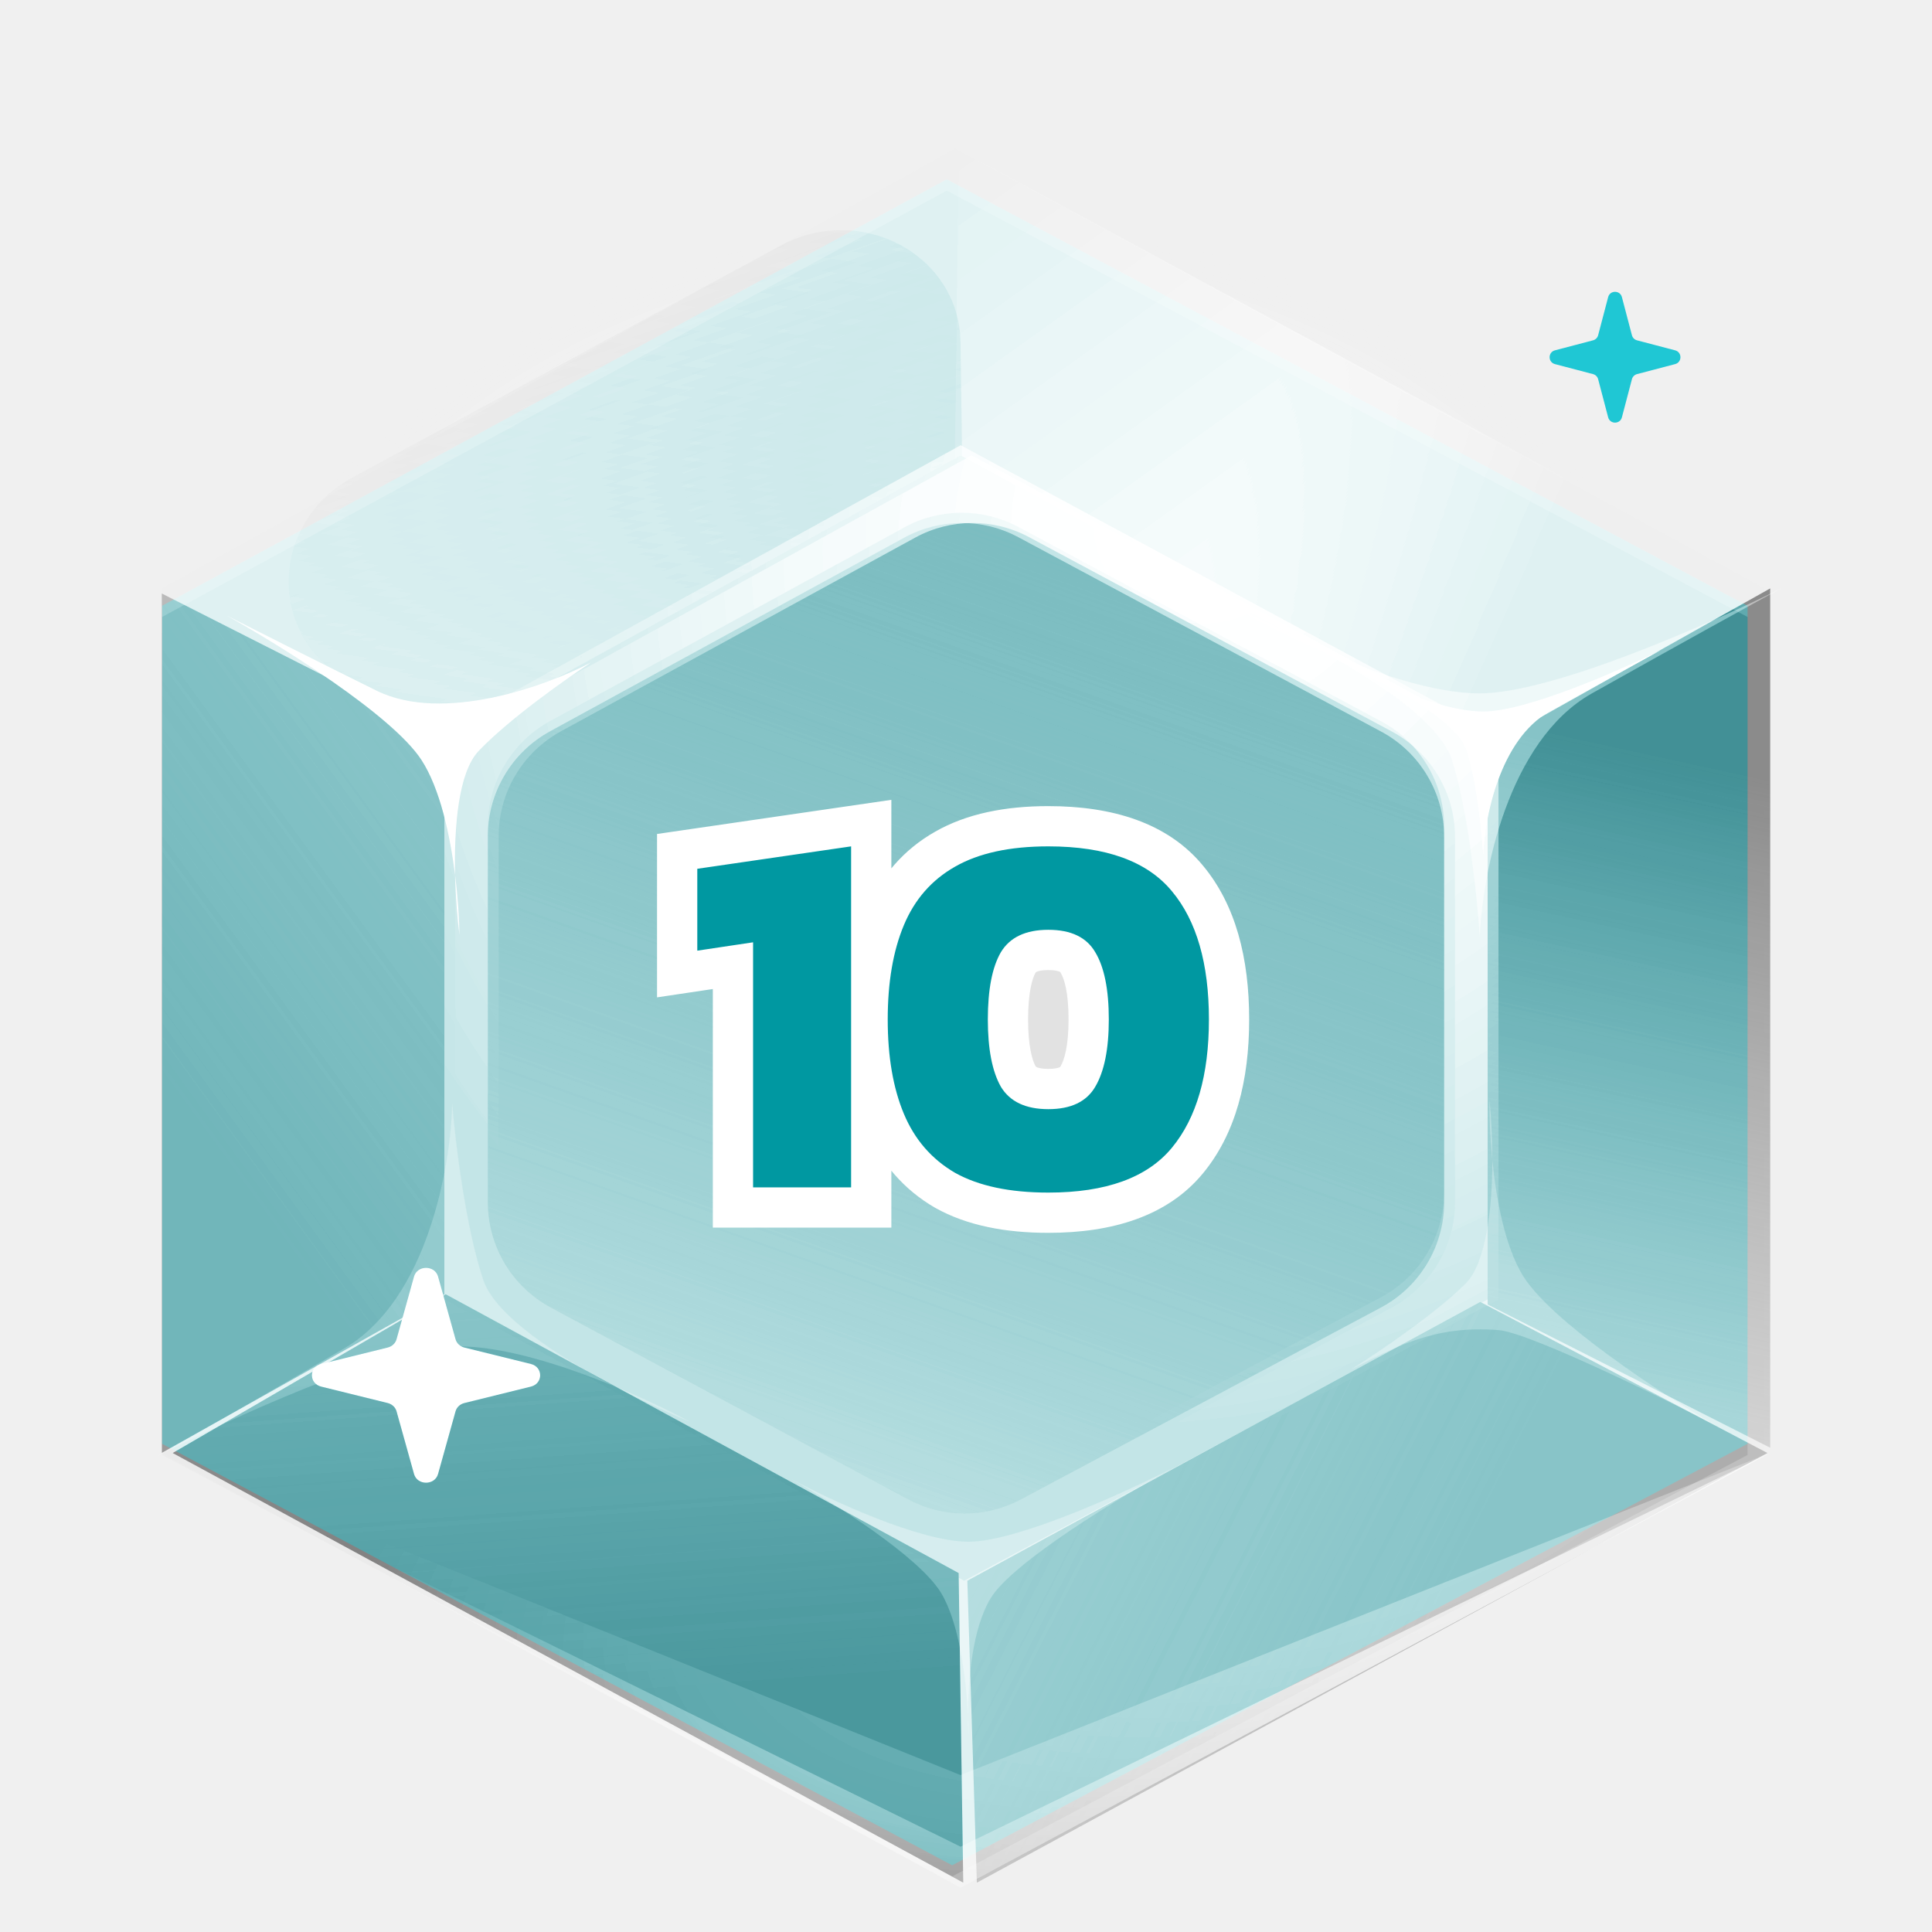
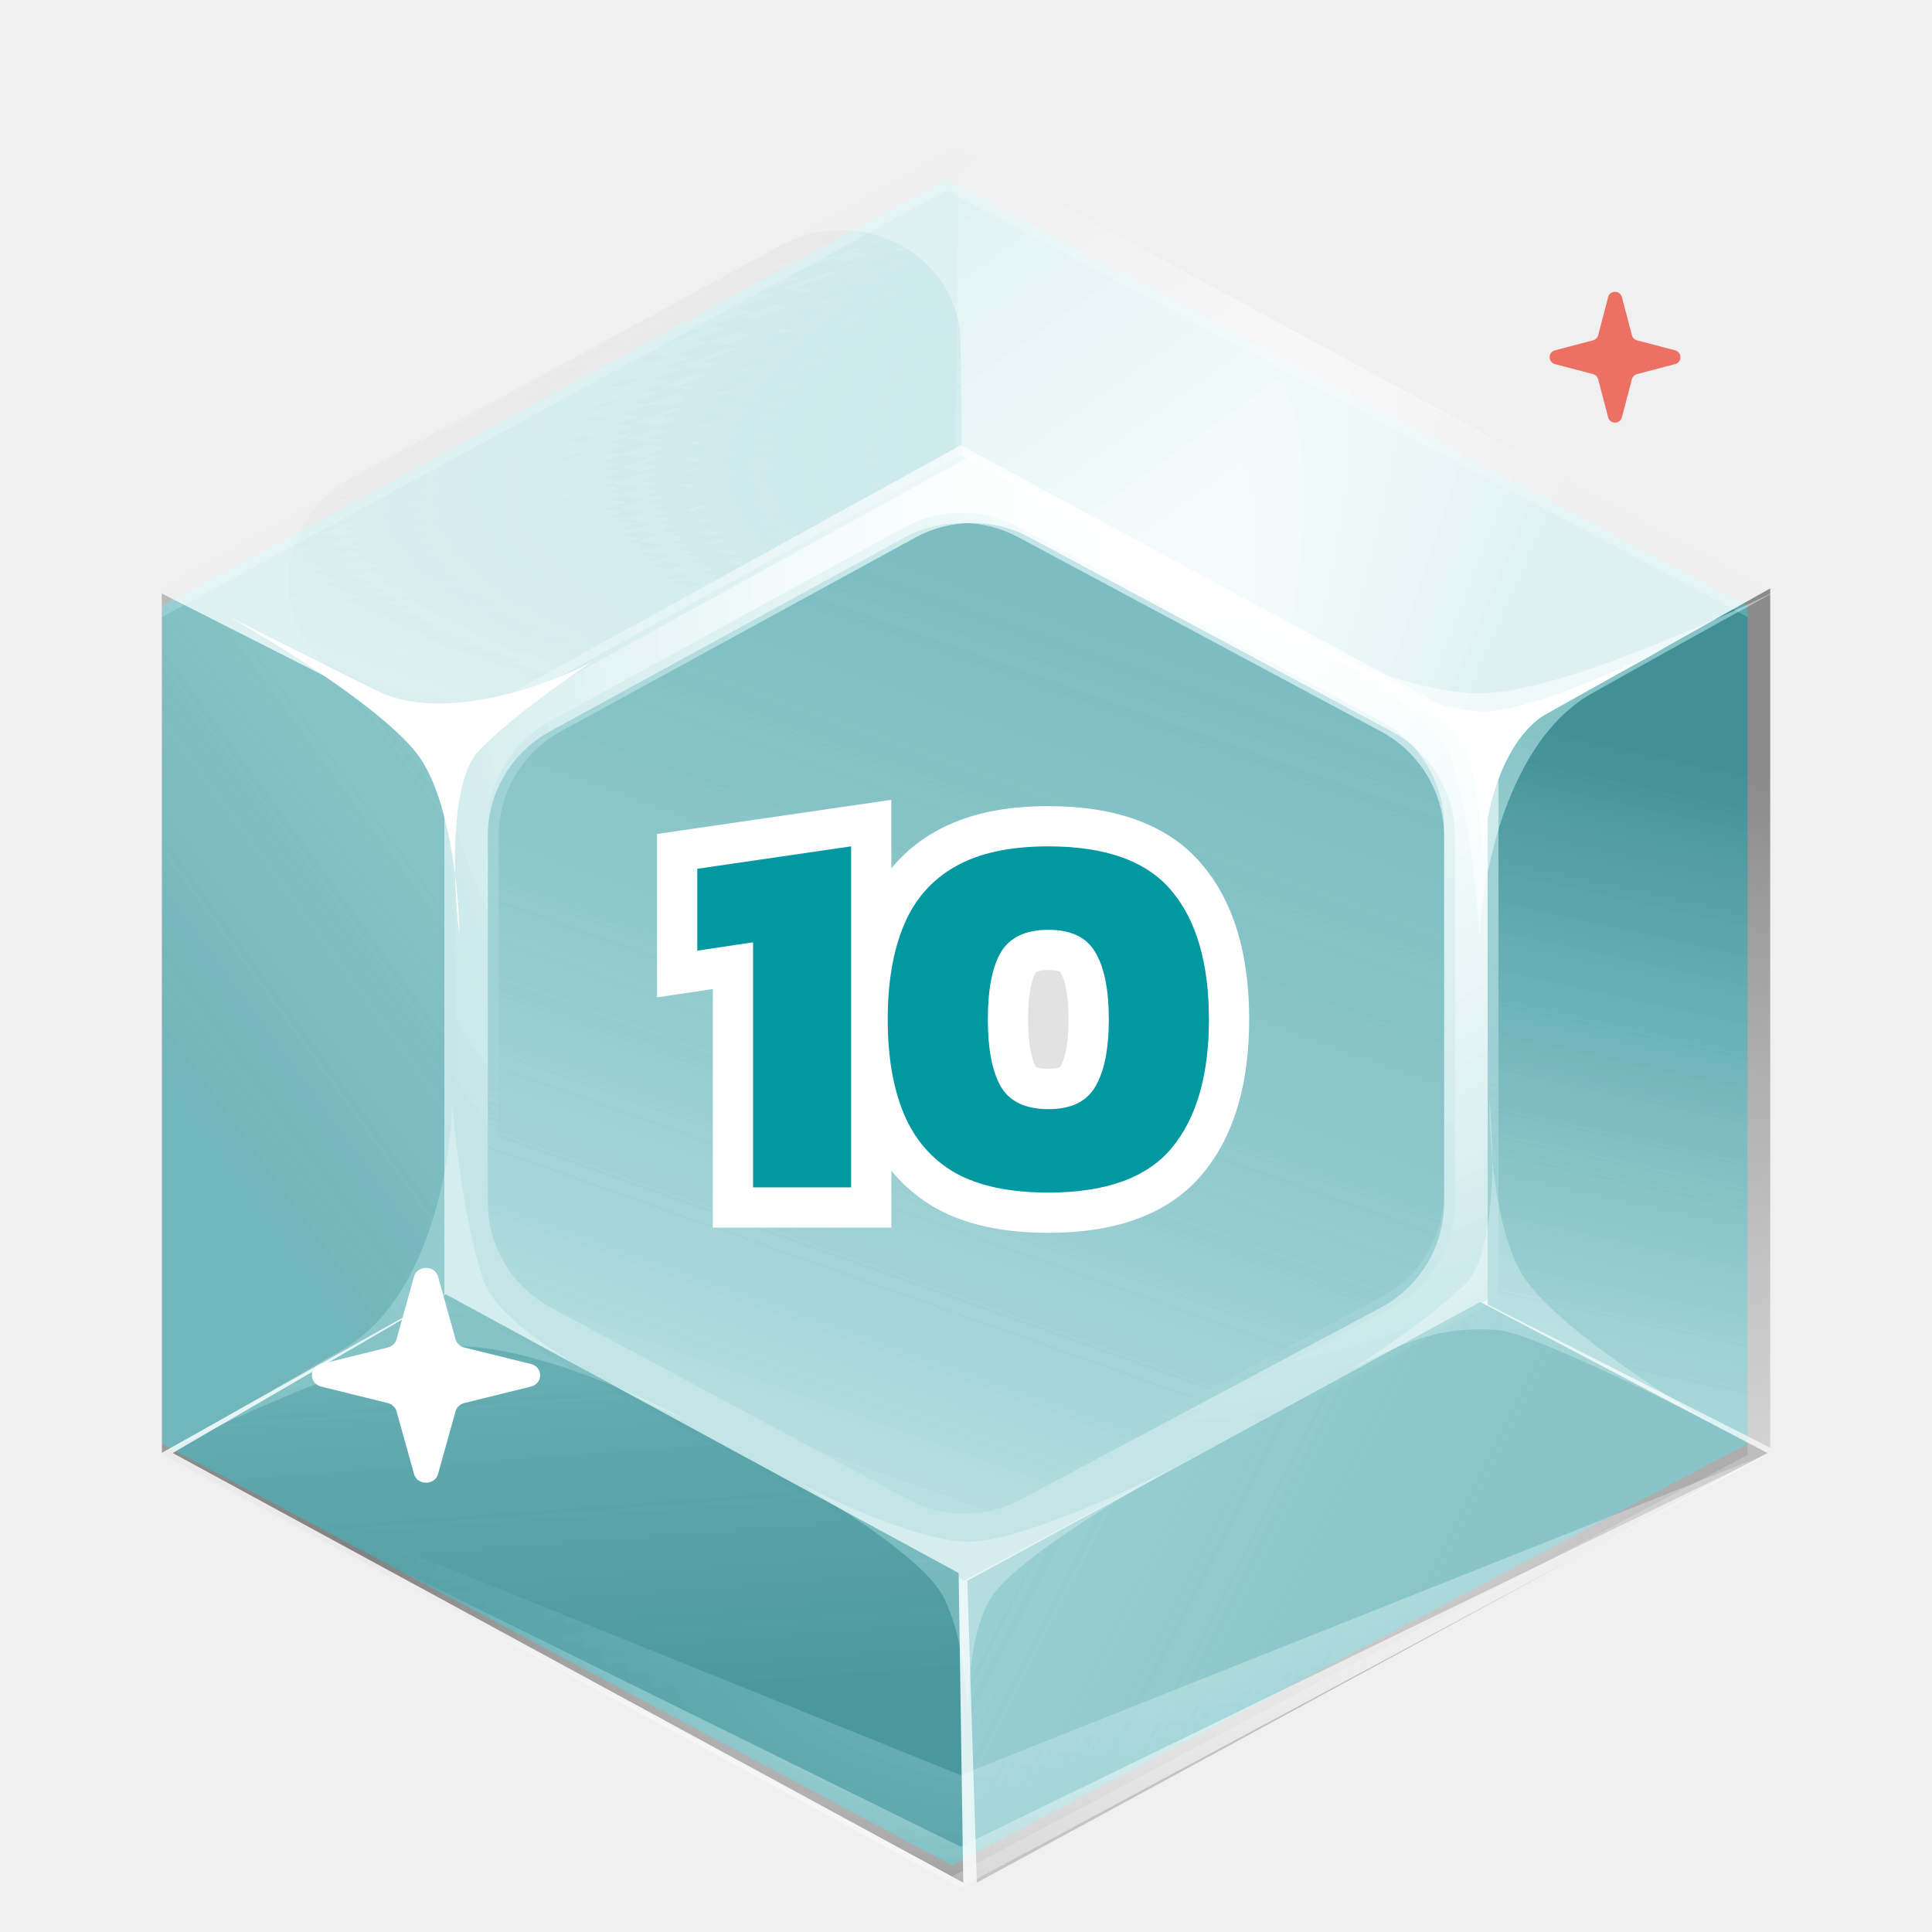
<svg xmlns="http://www.w3.org/2000/svg" width="192" height="192" fill="none" viewBox="0 0 192 192">
  <g clip-path="url(#clip0_2320_340810)">
    <mask id="mask0_2320_340810" width="165" height="107" x="11" y="-14" maskUnits="userSpaceOnUse" style="mask-type:alpha">
      <path fill="#636363" d="M175.993 69.471C176.711 74.068 118.241 91.118 97.324 92.981C89.149 93.69 14.496 73.845 11.652 69.471C8.807 65.097 11.652 -10.276 97.324 -14C175.993 -5.622 175.229 64.814 175.993 69.471Z" />
    </mask>
    <g mask="url(#mask0_2320_340810)">
      <ellipse cx="95.5" cy="82" fill="url(#paint0_radial_2320_340810)" opacity=".5" rx="76.5" ry="61" />
    </g>
    <path fill="#EFEFEF" d="M95.459 187.589L16.08 144.382V58.476L94.919 14.761L175.379 58.476V144.382L95.459 187.589Z" />
    <path fill="url(#paint1_linear_2320_340810)" d="M95.856 146.924L53.879 124.049V78.57L95.57 55.426L138.119 78.57V124.049L95.856 146.924Z" />
    <mask id="mask1_2320_340810" width="81" height="65" x="94" y="14" maskUnits="userSpaceOnUse" style="mask-type:alpha">
      <path fill="url(#paint2_linear_2320_340810)" d="M174.137 57.567L136.337 78.408L94.757 55.025L95.297 14.868L174.137 57.567Z" />
    </mask>
    <g mask="url(#mask1_2320_340810)">
      <path fill="url(#paint3_linear_2320_340810)" fill-rule="evenodd" d="M174.678 57.568L95.298 14.361L15.378 57.568V143.474L95.838 187.189L174.678 143.474V57.568ZM136.878 77.9L94.901 55.026L52.638 77.9V123.38L95.186 146.523L136.878 123.38V77.9Z" clip-rule="evenodd" />
    </g>
    <mask id="mask2_2320_340810" width="68" height="55" x="28" y="22" maskUnits="userSpaceOnUse" style="mask-type:alpha">
      <path fill="url(#paint4_linear_2320_340810)" d="M34.56 67.602L48.104 75.07C51.846 77.133 56.513 77.084 60.323 74.941L89.451 58.561C93.326 56.381 95.703 52.382 95.646 48.134L95.456 34.038C95.339 25.318 85.575 20.08 77.546 24.428L35.063 47.437C26.795 51.915 26.514 63.166 34.56 67.602Z" />
    </mask>
    <g mask="url(#mask2_2320_340810)">
      <path fill="url(#paint5_linear_2320_340810)" fill-rule="evenodd" d="M15.818 64.626C15.818 60.275 18.197 56.272 22.019 54.192L89.538 17.441C93.068 15.519 97.331 15.513 100.867 17.424L168.888 54.198C172.726 56.273 175.118 60.286 175.118 64.649V136.407C175.118 140.761 172.736 144.767 168.909 146.846L100.388 184.075C96.819 186.014 92.507 185.995 88.955 184.026L21.937 146.865C18.161 144.772 15.818 140.794 15.818 136.476V64.626ZM53.618 84.955C53.618 80.606 55.995 76.604 59.814 74.523L89.93 58.112C93.463 56.187 97.731 56.181 101.269 58.096L131.633 74.53C135.468 76.606 137.858 80.617 137.858 84.978V116.317C137.858 120.67 135.478 124.674 131.654 126.753L101.044 143.403C97.473 145.346 93.156 145.327 89.602 143.354L59.732 126.773C55.959 124.678 53.618 120.702 53.618 116.386V84.955Z" clip-rule="evenodd" />
    </g>
    <path fill="#E1E1E1" d="M95.823 157.09L44.159 129.132V73.546L95.472 45.26L147.839 73.546V129.132L95.823 157.09Z" />
    <path fill="url(#paint6_linear_2320_340810)" d="M90.24 149.002L54.743 129.951C50.887 127.882 48.48 123.86 48.48 119.484V83.102C48.48 78.759 50.851 74.762 54.662 72.678L89.876 53.427C93.395 51.503 97.648 51.485 101.184 53.379L137.25 72.699C141.111 74.767 143.52 78.791 143.52 83.171V119.461C143.52 123.849 141.101 127.88 137.228 129.944L101.446 149.018C97.943 150.885 93.739 150.879 90.24 149.002Z" />
    <path fill="url(#paint7_linear_2320_340810)" d="M16.08 144.382V58.984L44.16 73.217V128.624L16.08 144.382Z" />
    <path fill="url(#paint8_linear_2320_340810)" d="M175.921 58.476L175.921 143.874L147.841 129.641L147.841 74.234L175.921 58.476Z" />
    <path fill="url(#paint9_linear_2320_340810)" d="M175.645 144.399L97.079 187.098L96.133 157.09L147.107 129.387L175.645 144.399Z" />
    <path fill="url(#paint10_linear_2320_340810)" d="M95.727 187.098L17.161 144.399L44.295 128.624L95.269 156.327L95.727 187.098Z" />
    <path fill="#fff" d="M43.534 146.482C43.212 147.638 41.468 147.638 41.146 146.482L39.411 140.261C39.298 139.855 38.962 139.538 38.531 139.432L31.921 137.799C30.693 137.495 30.693 135.854 31.921 135.551L38.531 133.918C38.962 133.811 39.298 133.494 39.411 133.089L41.146 126.867C41.468 125.711 43.212 125.711 43.534 126.867L45.269 133.089C45.382 133.494 45.718 133.811 46.149 133.918L52.759 135.551C53.987 135.854 53.987 137.495 52.759 137.799L46.149 139.432C45.718 139.538 45.382 139.855 45.269 140.261L43.534 146.482Z" />
    <g style="mix-blend-mode:overlay">
      <path fill="url(#paint11_radial_2320_340810)" fill-rule="evenodd" d="M45.239 129.132L96.903 157.09L148.918 129.132V73.546L96.551 45.26L45.239 73.546V129.132ZM55.82 129.952L91.318 149.002C94.816 150.88 99.021 150.886 102.524 149.018L138.306 129.945C142.179 127.881 144.598 123.85 144.598 119.461V83.171C144.598 78.792 142.188 74.767 138.328 72.699L102.262 53.379C98.726 51.485 94.473 51.503 90.953 53.427L55.739 72.679C51.928 74.762 49.558 78.76 49.558 83.103V119.484C49.558 123.86 51.964 127.882 55.82 129.952Z" clip-rule="evenodd" />
    </g>
    <g style="mix-blend-mode:overlay">
      <path fill="url(#paint12_radial_2320_340810)" fill-rule="evenodd" d="M44.161 128.116L95.825 156.073L147.841 128.116V72.53L95.474 44.243L44.161 72.53V128.116ZM54.743 128.935L90.24 147.985C93.739 149.863 97.943 149.868 101.446 148.001L137.228 128.928C141.101 126.864 143.52 122.833 143.52 118.444V82.154C143.52 77.775 141.111 73.75 137.25 71.682L101.184 52.362C97.648 50.468 93.395 50.486 89.876 52.41L54.662 71.662C50.851 73.745 48.48 77.742 48.48 82.086V118.467C48.48 122.843 50.887 126.865 54.743 128.935Z" clip-rule="evenodd" />
    </g>
    <g style="mix-blend-mode:soft-light">
      <path fill="url(#paint13_radial_2320_340810)" d="M95.459 187.589L16.08 144.382L95.459 176.406L175.919 144.382L95.459 187.589Z" />
    </g>
    <g style="mix-blend-mode:overlay">
      <path fill="url(#paint14_radial_2320_340810)" d="M95.459 187.589L16.08 144.382L95.459 183.522L175.919 144.382L95.459 187.589Z" />
    </g>
    <g style="mix-blend-mode:soft-light">
      <path fill="#fff" d="M158.199 68.911C149.844 73.607 147.291 86.955 147.058 93.042C146.826 89.346 145.944 80.65 144.273 75.433C143.139 71.893 137.027 67.753 131.329 64.641C128.38 63.363 125.791 62.047 124.08 61.085C126.02 61.924 128.628 63.167 131.329 64.641C136.379 66.831 142.486 68.911 147.058 68.911C154.3 68.911 170.037 61.954 177 58.476C174.215 59.998 166.555 64.215 158.199 68.911Z" />
    </g>
    <g style="mix-blend-mode:soft-light" opacity=".5">
      <path fill="#fff" d="M34.236 133.984C42.505 129.155 44.816 115.768 44.937 109.678C45.236 113.369 46.276 122.05 48.042 127.239C49.24 130.761 55.427 134.802 61.181 137.821C64.152 139.052 66.764 140.326 68.493 141.26C66.537 140.453 63.908 139.252 61.181 137.821C56.092 135.713 49.947 133.732 45.376 133.805C38.135 133.922 22.527 141.131 15.628 144.721C18.385 143.154 25.967 138.814 34.236 133.984Z" />
    </g>
    <g style="mix-blend-mode:overlay">
      <path fill="#fff" d="M37.408 68.633C44.048 71.918 54.4 68.132 58.745 65.828C56.257 67.457 50.537 71.499 47.564 74.632C45.547 76.757 45.112 82.205 45.229 86.983C45.522 89.323 45.643 91.454 45.659 92.9C45.465 91.362 45.285 89.248 45.229 86.983C44.729 82.977 43.726 78.36 41.888 75.53C38.976 71.047 27.79 64.102 22.56 61.19C24.743 62.303 30.769 65.348 37.408 68.633Z" />
    </g>
    <g style="mix-blend-mode:soft-light" opacity=".6">
      <path fill="#fff" d="M148.921 132.182C142.441 131.674 138.652 133.896 134.248 136.1C136.778 134.528 142.6 130.617 145.653 127.554C147.724 125.475 148.298 120.038 148.304 115.259C148.071 112.913 148.005 110.78 148.026 109.334C148.181 110.876 148.306 112.994 148.304 115.259C148.701 119.276 149.585 123.914 151.35 126.785C154.145 131.333 165.15 138.53 170.304 141.56C168.15 140.399 152.292 132.447 148.921 132.182Z" />
    </g>
    <g style="mix-blend-mode:overlay">
      <path fill="#fff" d="M153.993 70.714C149.048 73.476 147.537 81.328 147.399 84.908C147.262 82.734 146.74 77.619 145.751 74.55C145.08 72.468 141.462 70.032 138.09 68.202C136.344 67.45 134.813 66.676 133.8 66.11C134.948 66.604 136.491 67.335 138.09 68.202C141.079 69.49 144.693 70.714 147.399 70.714C151.685 70.714 160.999 66.622 165.12 64.576C163.471 65.471 158.938 67.952 153.993 70.714Z" />
    </g>
    <g style="mix-blend-mode:soft-light" opacity=".6">
      <path fill="#fff" d="M78.719 147.032C82.554 149.094 91.429 153.218 96.25 153.218C101.07 153.218 111.771 148.344 116.519 145.907C111.406 148.719 100.632 155.242 98.441 158.842C96.644 161.794 96.198 166.966 96.196 170.385C96.234 171.13 96.25 171.794 96.25 172.339C96.217 171.8 96.196 171.135 96.196 170.385C96.014 166.772 95.327 161.263 93.51 158.279C91.319 154.68 82.737 149.281 78.719 147.032Z" />
    </g>
    <g style="mix-blend-mode:color-burn" opacity=".5">
      <path fill="#A7A7A7" d="M94.623 186.479L16.109 144.592V61.311L94.089 18.932L173.671 61.311V144.592L94.623 186.479Z" />
    </g>
    <g style="mix-blend-mode:soft-light" opacity=".8">
      <path fill="#14E2F2" d="M94.623 185.37L16.109 143.483V60.202L94.089 17.822L173.671 60.202V143.483L94.623 185.37Z" />
    </g>
-     <path fill="#1FC7D4" d="M161.184 41.472C161 42.176 160 42.176 159.816 41.472L158.821 37.684C158.756 37.437 158.564 37.244 158.316 37.179L154.528 36.184C153.824 36 153.824 35 154.528 34.816L158.316 33.821C158.564 33.756 158.756 33.563 158.821 33.316L159.816 29.528C160 28.824 161 28.824 161.184 29.528L162.179 33.316C162.244 33.563 162.436 33.756 162.684 33.821L166.472 34.816C167.176 35 167.176 36 166.472 36.184L162.684 37.179C162.436 37.244 162.244 37.437 162.179 37.684L161.184 41.472Z" />
+     <path fill="#EC7063" d="M161.184 41.472C161 42.176 160 42.176 159.816 41.472L158.821 37.684C158.756 37.437 158.564 37.244 158.316 37.179L154.528 36.184C153.824 36 153.824 35 154.528 34.816L158.316 33.821C158.564 33.756 158.756 33.563 158.821 33.316L159.816 29.528C160 28.824 161 28.824 161.184 29.528L162.179 33.316C162.244 33.563 162.436 33.756 162.684 33.821L166.472 34.816C167.176 35 167.176 36 166.472 36.184L162.684 37.179C162.436 37.244 162.244 37.437 162.179 37.684L161.184 41.472Z" />
  </g>
  <ellipse cx="104" cy="101" fill="#E2E2E2" rx="7" ry="11" />
  <path fill="#fff" d="M74.84 118H70.84V122H74.84V118ZM74.84 93.645H78.84V89.003L74.248 89.689L74.84 93.645ZM69.296 94.475H65.296V99.117L69.887 98.431L69.296 94.475ZM69.296 86.339L68.719 82.381L65.296 82.88V86.339H69.296ZM84.582 84.111H88.582V79.486L84.005 80.153L84.582 84.111ZM84.582 118V122H88.582V118H84.582ZM78.84 118V93.645H70.84V118H78.84ZM74.248 89.689L68.704 90.519L69.887 98.431L75.432 97.602L74.248 89.689ZM73.296 94.475V86.339H65.296V94.475H73.296ZM69.872 90.297L85.159 88.069L84.005 80.153L68.719 82.381L69.872 90.297ZM80.582 84.111V118H88.582V84.111H80.582ZM84.582 114H74.84V122H84.582V114ZM94.906 116.549L92.894 120.006L92.924 120.024L92.954 120.041L94.906 116.549ZM89.828 110.694L86.138 112.239L89.828 110.694ZM89.828 91.936L86.138 90.39L89.828 91.936ZM94.906 86.132L96.879 89.611L96.888 89.606L96.896 89.602L94.906 86.132ZM116.462 88.567L113.378 91.114L113.385 91.123L113.392 91.132L116.462 88.567ZM116.462 114.062L119.547 116.608L116.462 114.062ZM108.845 107.999L105.401 105.964L105.394 105.976L105.387 105.989L108.845 107.999ZM108.845 94.63L105.387 96.641L105.404 96.67L105.422 96.7L108.845 94.63ZM99.466 94.63L96.043 92.56L96.025 92.59L96.008 92.62L99.466 94.63ZM99.466 107.999L95.988 109.975L96.015 110.022L96.043 110.069L99.466 107.999ZM104.181 114.518C100.757 114.518 98.41 113.925 96.857 113.057L92.954 120.041C96.1 121.799 99.937 122.518 104.181 122.518V114.518ZM96.918 113.092C95.383 112.199 94.264 110.932 93.517 109.148L86.138 112.239C87.533 115.568 89.799 118.205 92.894 120.006L96.918 113.092ZM93.517 109.148C92.707 107.215 92.221 104.648 92.221 101.315H84.221C84.221 105.374 84.806 109.06 86.138 112.239L93.517 109.148ZM92.221 101.315C92.221 97.981 92.707 95.414 93.517 93.481L86.138 90.39C84.806 93.57 84.221 97.255 84.221 101.315H92.221ZM93.517 93.481C94.261 91.705 95.369 90.468 96.879 89.611L92.932 82.653C89.814 84.421 87.536 87.053 86.138 90.39L93.517 93.481ZM96.896 89.602C98.439 88.717 100.77 88.111 104.181 88.111V80.111C99.923 80.111 96.071 80.852 92.916 82.662L96.896 89.602ZM104.181 88.111C109.318 88.111 111.997 89.441 113.378 91.114L119.547 86.021C116.022 81.752 110.513 80.111 104.181 80.111V88.111ZM113.392 91.132C115.023 93.084 116.141 96.275 116.141 101.315H124.141C124.141 95.23 122.807 89.923 119.532 86.003L113.392 91.132ZM116.141 101.315C116.141 106.308 115.028 109.516 113.378 111.515L119.547 116.608C122.802 112.666 124.141 107.376 124.141 101.315H116.141ZM113.378 111.515C111.997 113.188 109.318 114.518 104.181 114.518V122.518C110.513 122.518 116.022 120.877 119.547 116.608L113.378 111.515ZM104.181 114.227C107.351 114.227 110.503 113.106 112.303 110.01L105.387 105.989C105.363 106.03 105.352 106.037 105.357 106.032C105.362 106.028 105.353 106.039 105.307 106.061C105.206 106.109 104.881 106.227 104.181 106.227V114.227ZM112.289 110.034C113.718 107.615 114.192 104.545 114.192 101.315H106.192C106.192 103.957 105.768 105.344 105.401 105.964L112.289 110.034ZM114.192 101.315C114.192 98.071 113.725 94.971 112.268 92.56L105.422 96.7C105.761 97.26 106.192 98.616 106.192 101.315H114.192ZM112.303 92.62C110.503 89.523 107.351 88.402 104.181 88.402V96.402C104.881 96.402 105.206 96.52 105.307 96.568C105.353 96.59 105.362 96.602 105.357 96.597C105.352 96.592 105.363 96.6 105.387 96.641L112.303 92.62ZM104.181 88.402C101.005 88.402 97.879 89.524 96.043 92.56L102.889 96.7C102.93 96.631 102.951 96.611 103.027 96.575C103.147 96.519 103.484 96.402 104.181 96.402V88.402ZM96.008 92.62C94.616 95.013 94.17 98.087 94.17 101.315H102.17C102.17 98.6 102.588 97.218 102.924 96.641L96.008 92.62ZM94.17 101.315C94.17 104.528 94.623 107.573 95.988 109.975L102.944 106.023C102.581 105.386 102.17 103.974 102.17 101.315H94.17ZM96.043 110.069C97.879 113.105 101.005 114.227 104.181 114.227V106.227C103.484 106.227 103.147 106.11 103.027 106.054C102.951 106.018 102.93 105.998 102.889 105.929L96.043 110.069Z" />
  <path fill="#0098A1" d="M74.84 118V93.645L69.296 94.475V86.339L84.582 84.111V118H74.84ZM104.181 118.518C100.347 118.518 97.255 117.862 94.906 116.549C92.591 115.202 90.898 113.25 89.828 110.694C88.757 108.137 88.221 105.011 88.221 101.315C88.221 97.618 88.757 94.492 89.828 91.936C90.898 89.379 92.591 87.445 94.906 86.132C97.255 84.784 100.347 84.111 104.181 84.111C109.916 84.111 114.009 85.596 116.462 88.567C118.915 91.504 120.141 95.753 120.141 101.315C120.141 106.842 118.915 111.091 116.462 114.062C114.009 117.033 109.916 118.518 104.181 118.518ZM104.181 110.227C106.427 110.227 107.981 109.485 108.845 107.999C109.743 106.479 110.192 104.251 110.192 101.315C110.192 98.344 109.743 96.115 108.845 94.63C107.981 93.144 106.427 92.402 104.181 92.402C101.936 92.402 100.364 93.144 99.466 94.63C98.602 96.115 98.17 98.344 98.17 101.315C98.17 104.251 98.602 106.479 99.466 107.999C100.364 109.485 101.936 110.227 104.181 110.227Z" />
  <defs>
    <radialGradient id="paint0_radial_2320_340810" cx="0" cy="0" r="1" gradientTransform="translate(95.4875 81.9724) rotate(-90) scale(60.9724 76.4654)" gradientUnits="userSpaceOnUse">
      <stop stop-color="#E0E0E0" />
      <stop offset="1" stop-color="#fff" stop-opacity="0" />
    </radialGradient>
    <linearGradient id="paint1_linear_2320_340810" x1="128.468" x2="92.975" y1="55.744" y2="154.155" gradientUnits="userSpaceOnUse">
      <stop stop-color="#B6B6B6" />
      <stop offset="1" stop-color="#8E8E8E" stop-opacity="0" />
    </linearGradient>
    <linearGradient id="paint2_linear_2320_340810" x1="153.082" x2="97.948" y1="55.424" y2="30.807" gradientUnits="userSpaceOnUse">
      <stop stop-color="#fff" stop-opacity="0" />
      <stop offset=".513" stop-color="#fff" />
      <stop offset="1" stop-color="#fff" />
    </linearGradient>
    <linearGradient id="paint3_linear_2320_340810" x1="55.815" x2="135.487" y1="42.699" y2="154.056" gradientUnits="userSpaceOnUse">
      <stop stop-color="#fff" stop-opacity="0" />
      <stop offset=".513" stop-color="#fff" />
      <stop offset="1" stop-color="#fff" />
    </linearGradient>
    <linearGradient id="paint4_linear_2320_340810" x1="61.716" x2="50.043" y1="-2.757" y2="80.778" gradientUnits="userSpaceOnUse">
      <stop stop-color="#FD9B13" />
      <stop offset="1" stop-color="#FD9B13" stop-opacity="0" />
    </linearGradient>
    <linearGradient id="paint5_linear_2320_340810" x1="156.868" x2="92.142" y1="184.927" y2="1.751" gradientUnits="userSpaceOnUse">
      <stop stop-color="#B6B6B6" />
      <stop offset="1" stop-color="#8E8E8E" stop-opacity="0" />
    </linearGradient>
    <linearGradient id="paint6_linear_2320_340810" x1="132.632" x2="93.659" y1="50.696" y2="160.422" gradientUnits="userSpaceOnUse">
      <stop stop-color="#B6B6B6" />
      <stop offset="1" stop-color="#8E8E8E" stop-opacity="0" />
    </linearGradient>
    <linearGradient id="paint7_linear_2320_340810" x1="1.425" x2="189.352" y1="86.905" y2="-49.988" gradientUnits="userSpaceOnUse">
      <stop stop-color="#AFAFAF" />
      <stop offset="1" stop-color="#CECECE" stop-opacity="0" />
    </linearGradient>
    <linearGradient id="paint8_linear_2320_340810" x1="170.521" x2="147.9" y1="76.267" y2="180.057" gradientUnits="userSpaceOnUse">
      <stop stop-color="#8B8B8B" />
      <stop offset="1" stop-color="#B7B7B7" stop-opacity="0" />
    </linearGradient>
    <linearGradient id="paint9_linear_2320_340810" x1="130.094" x2="-78.916" y1="185.084" y2="78.886" gradientUnits="userSpaceOnUse">
      <stop stop-color="#BEBEBE" />
      <stop offset="1" stop-color="#CECECE" stop-opacity="0" />
    </linearGradient>
    <linearGradient id="paint10_linear_2320_340810" x1="35.521" x2="19.241" y1="170.306" y2="-52.489" gradientUnits="userSpaceOnUse">
      <stop stop-color="#929292" />
      <stop offset="1" stop-color="#CECECE" stop-opacity="0" />
    </linearGradient>
    <radialGradient id="paint11_radial_2320_340810" cx="0" cy="0" r="1" gradientTransform="translate(120.838 51.3596) rotate(131.437) scale(96.2826 84.8126)" gradientUnits="userSpaceOnUse">
      <stop stop-color="#fff" />
      <stop offset="1" stop-color="#fff" stop-opacity="0" />
    </radialGradient>
    <radialGradient id="paint12_radial_2320_340810" cx="0" cy="0" r="1" gradientTransform="translate(119.761 50.343) rotate(131.437) scale(96.2826 84.8126)" gradientUnits="userSpaceOnUse">
      <stop stop-color="#fff" />
      <stop offset="1" stop-color="#fff" stop-opacity="0" />
    </radialGradient>
    <radialGradient id="paint13_radial_2320_340810" cx="0" cy="0" r="1" gradientTransform="translate(132.629 146.739) rotate(164.151) scale(102.117 47.632)" gradientUnits="userSpaceOnUse">
      <stop stop-color="#fff" />
      <stop offset="1" stop-color="#fff" stop-opacity="0" />
    </radialGradient>
    <radialGradient id="paint14_radial_2320_340810" cx="0" cy="0" r="1" gradientTransform="translate(132.629 146.739) rotate(164.151) scale(102.117 47.632)" gradientUnits="userSpaceOnUse">
      <stop stop-color="#fff" />
      <stop offset="1" stop-color="#fff" stop-opacity="0" />
    </radialGradient>
    <clipPath id="clip0_2320_340810">
      <rect width="192" height="192" fill="#fff" />
    </clipPath>
  </defs>
</svg>
